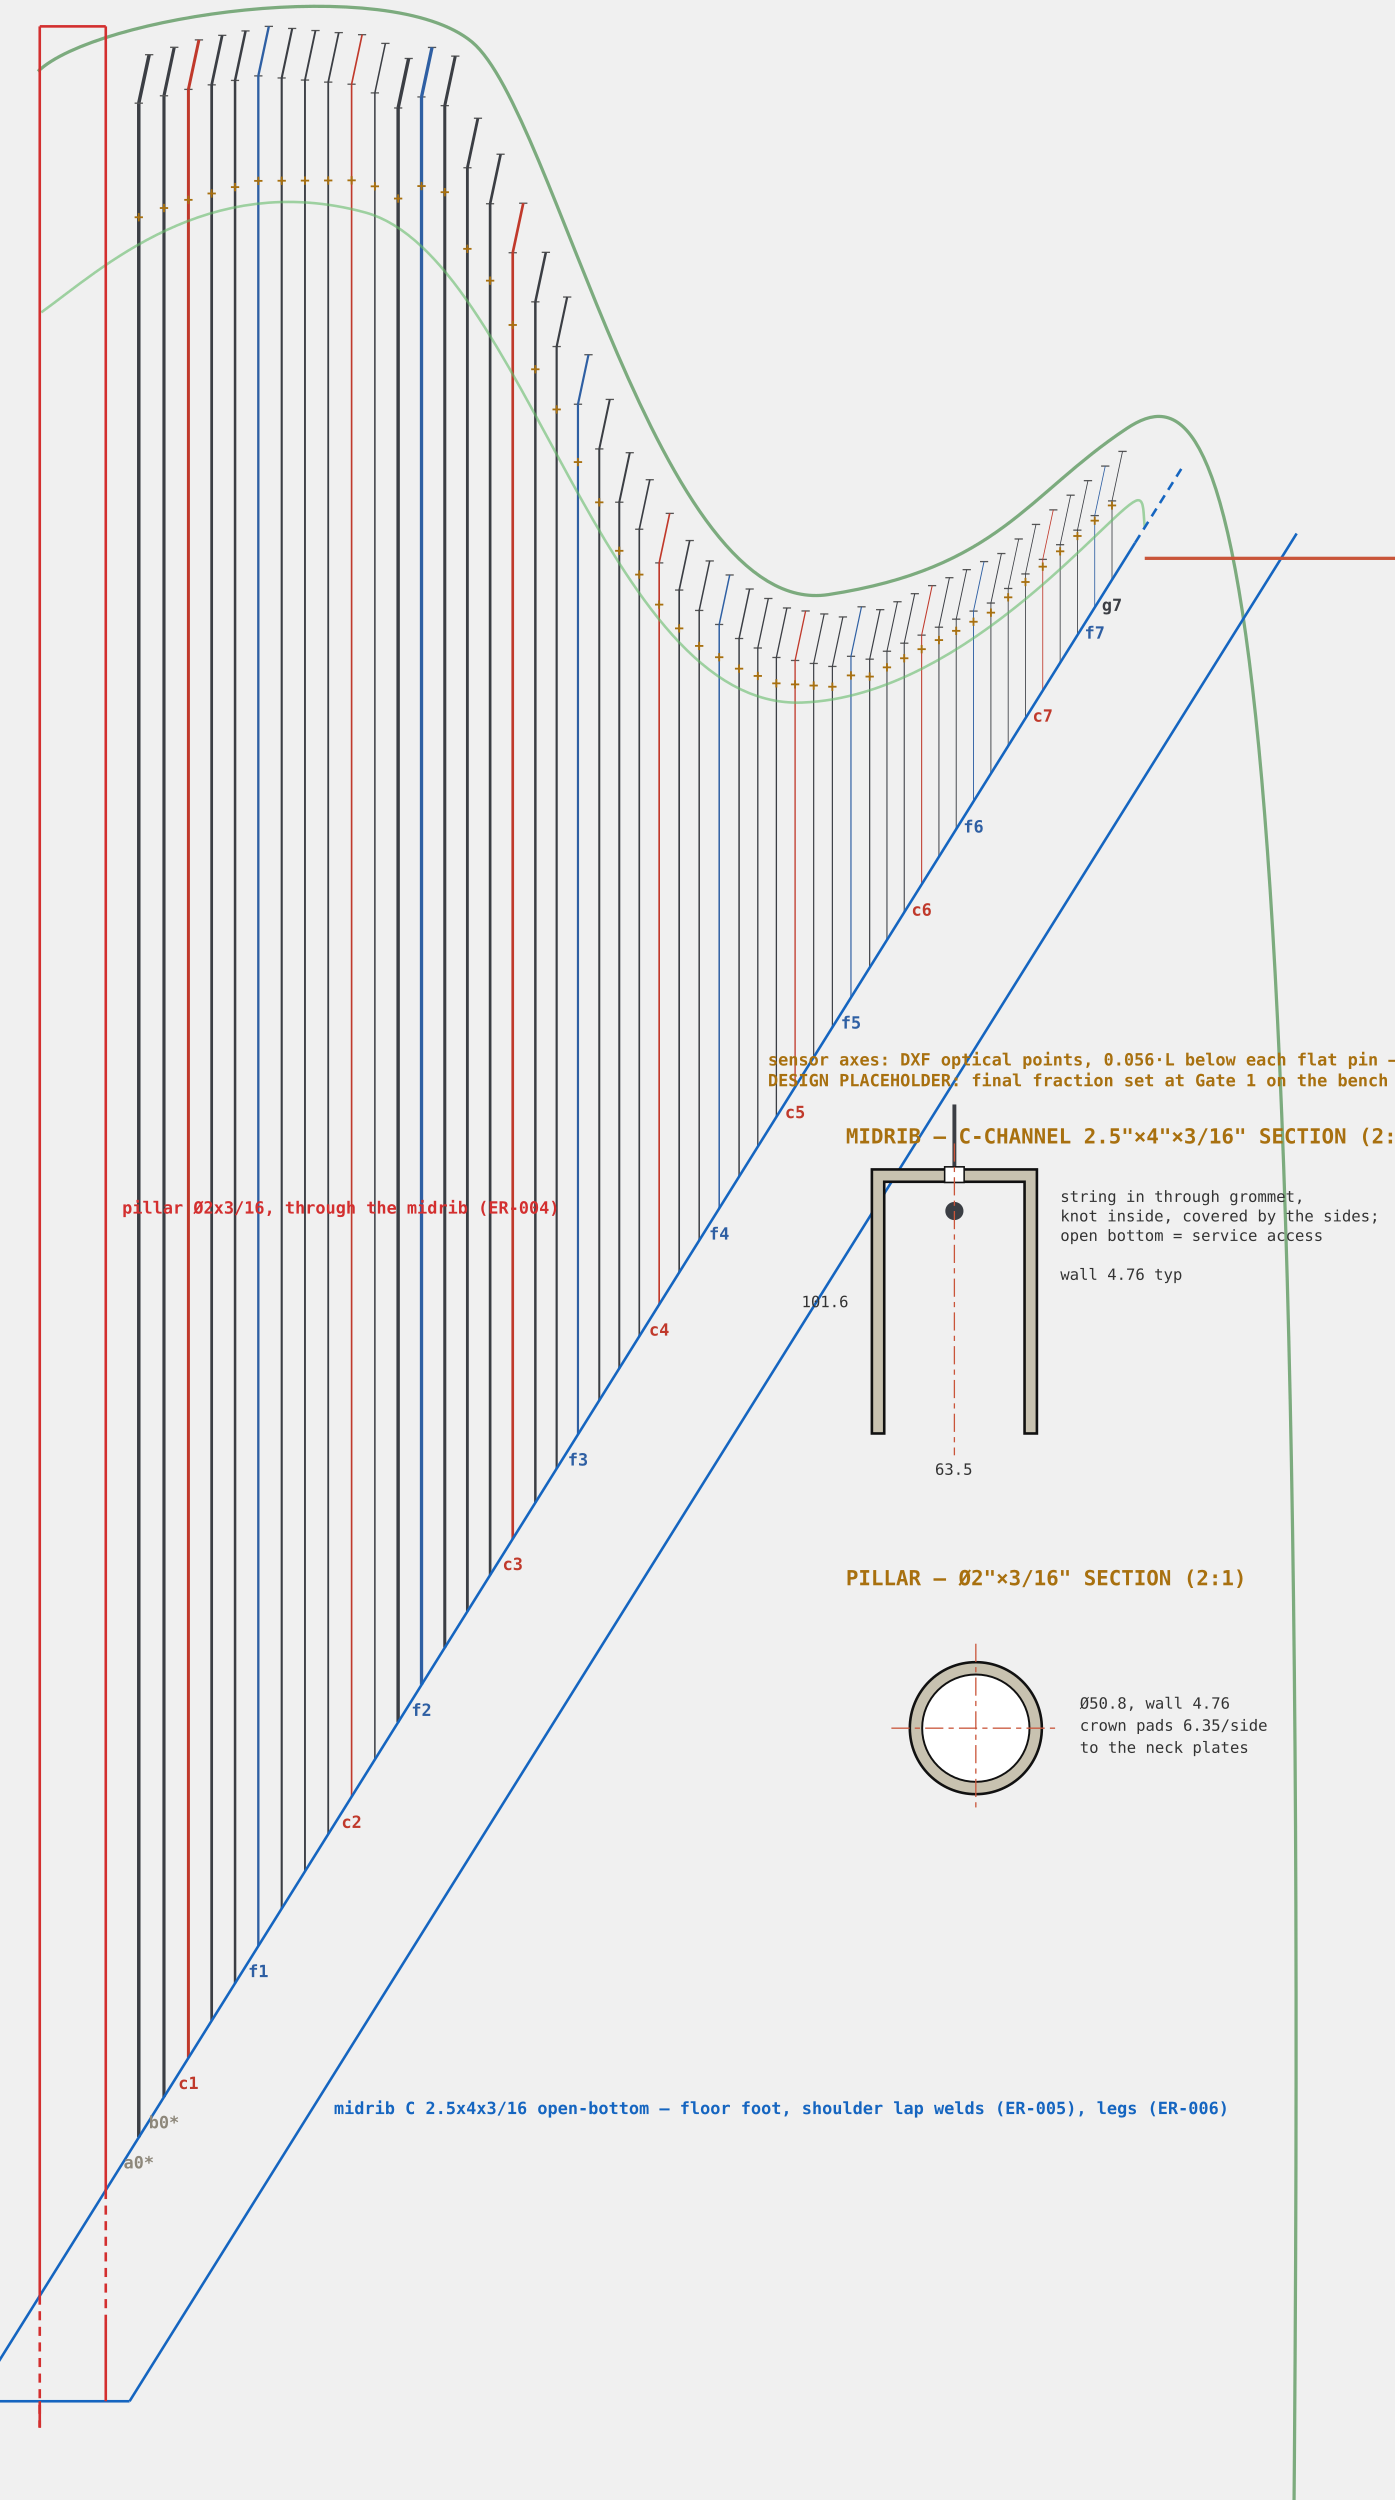
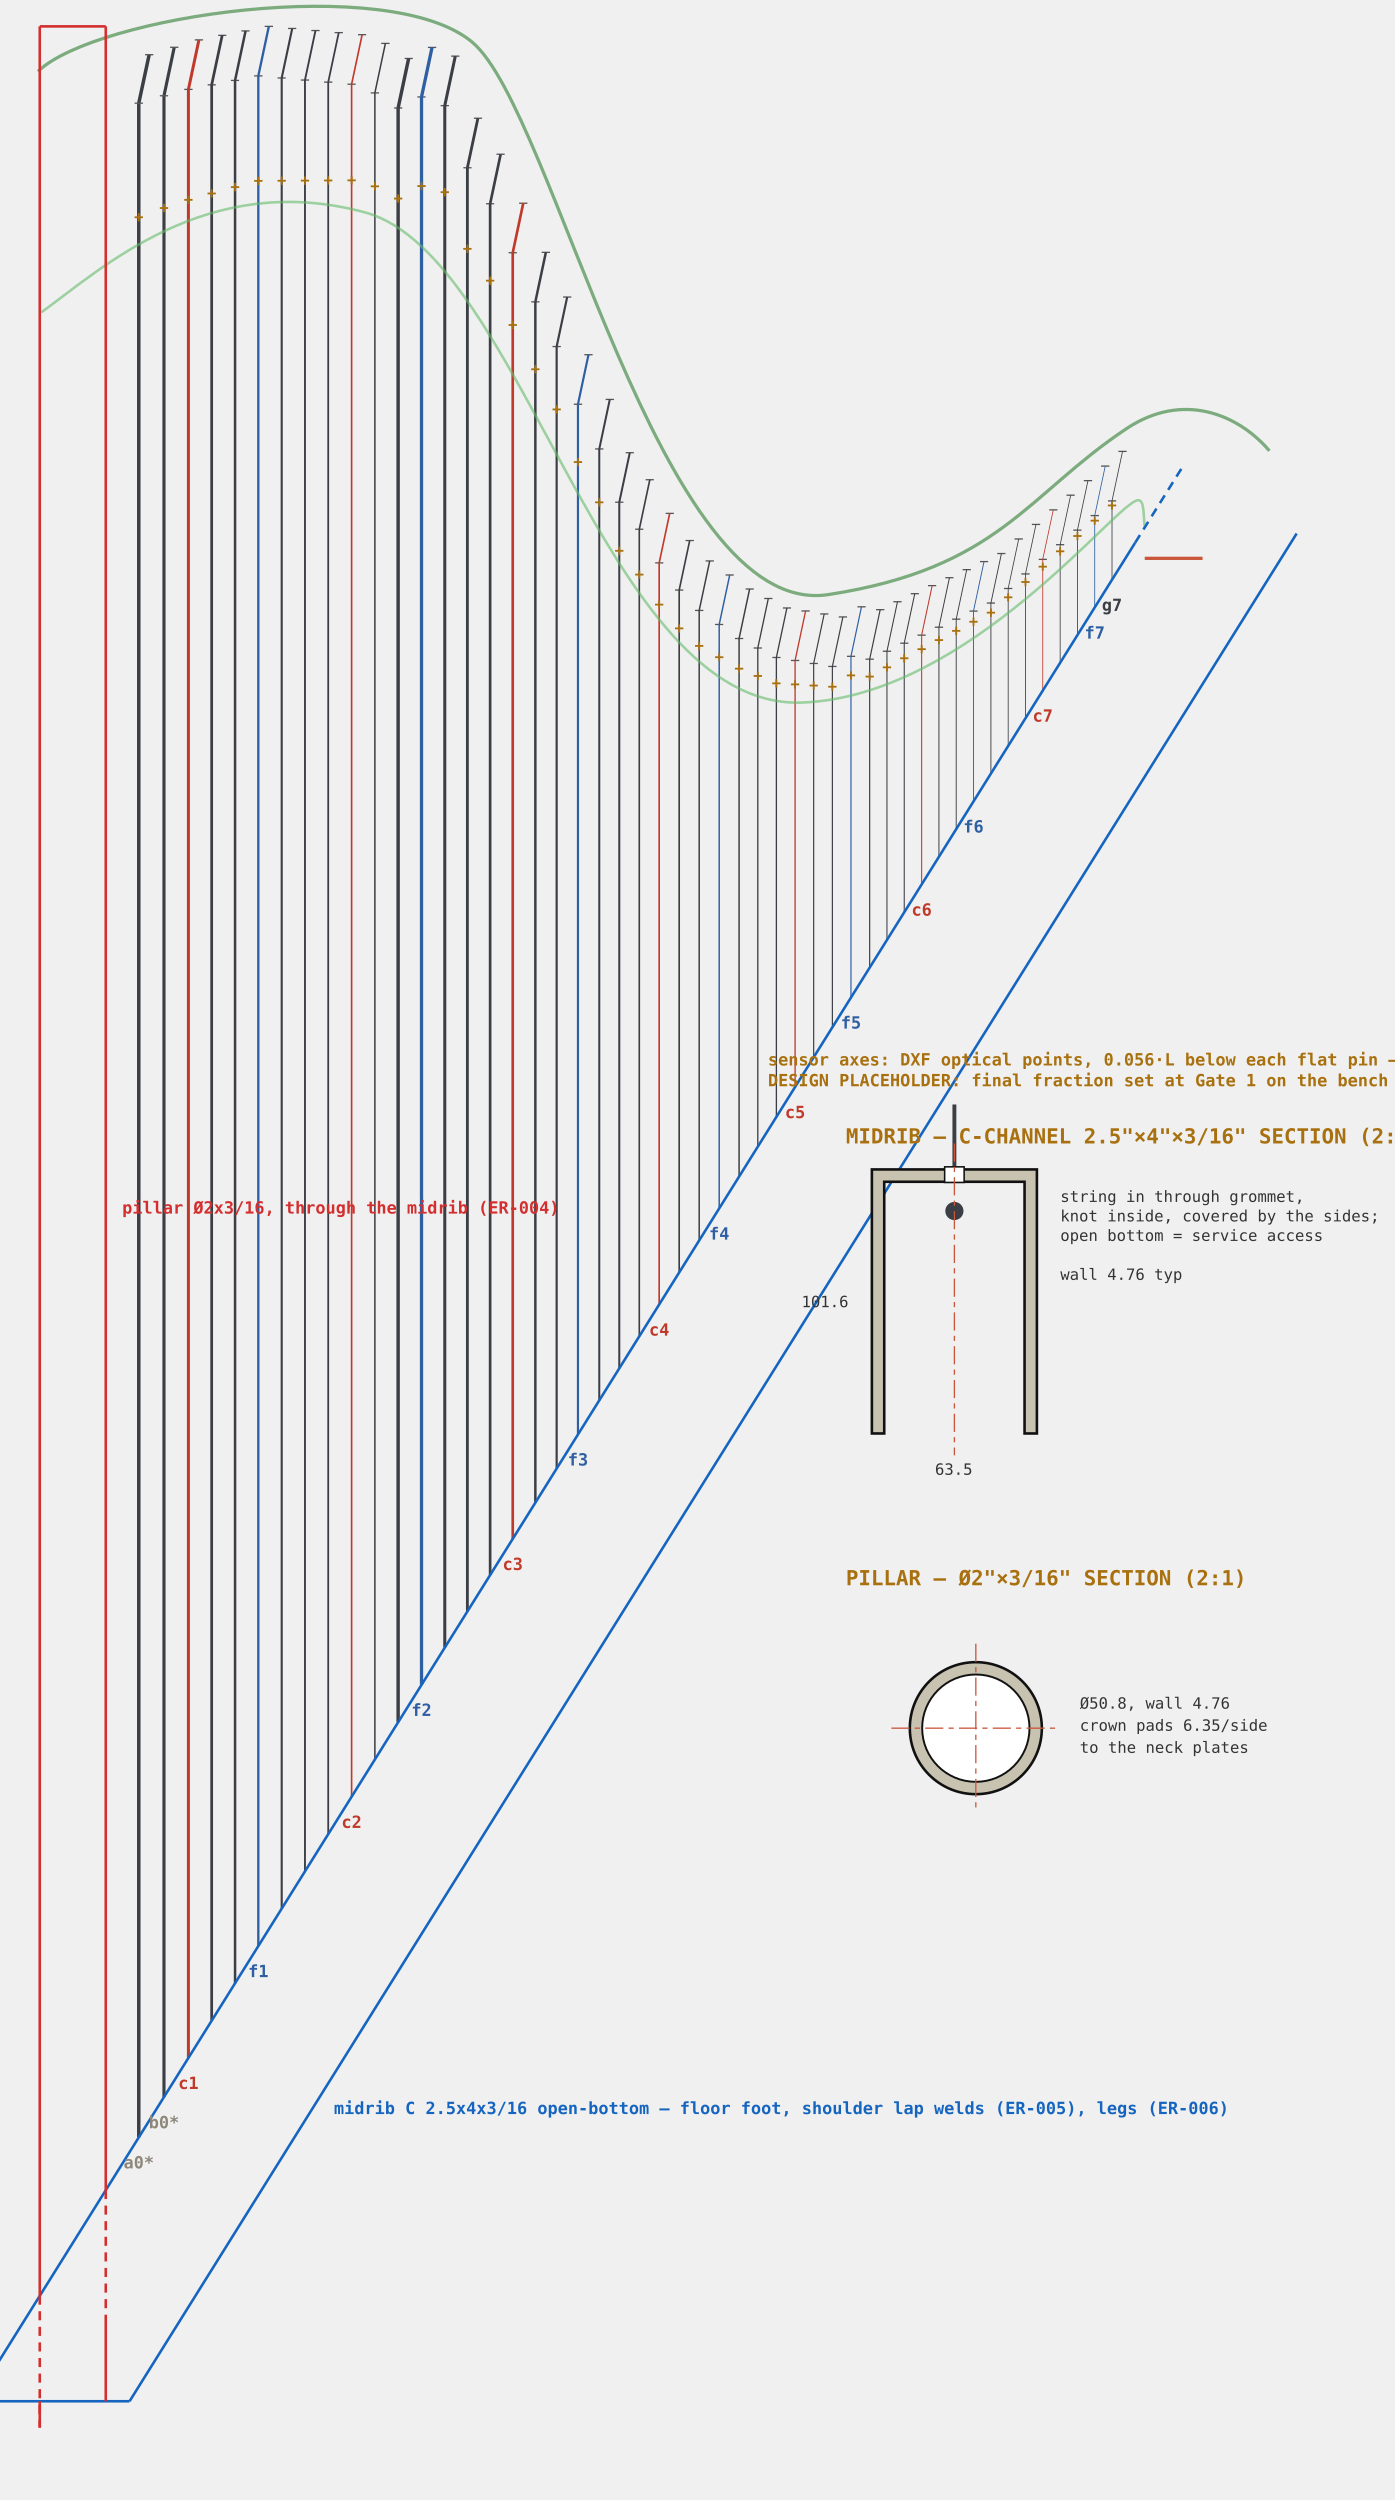
<svg xmlns="http://www.w3.org/2000/svg" width="1073mm" height="1924mm" viewBox="109 0 1073 1924" version="1.1" id="svg296">
  <defs id="defs296" />
  <style id="style1">.nl{font-size:13px;font-weight:700;font-family:ui-monospace,Menlo,Consolas,monospace}</style>
  <g stroke="#555" stroke-width="1.0" fill="none" id="g95">
    <line x1="250.8" y1="68.8" x2="257.2" y2="68.8" id="line2" />
    <line x1="258.9" y1="30.7" x2="265.3" y2="30.7" id="line3" />
    <line x1="268.8" y1="65.3" x2="275.1" y2="65.3" id="line4" />
    <line x1="276.9" y1="27.2" x2="283.2" y2="27.2" id="line5" />
    <line x1="286.7" y1="61.9" x2="293.0" y2="61.9" id="line6" />
    <line x1="294.8" y1="23.8" x2="301.1" y2="23.8" id="line7" />
    <line x1="304.6" y1="58.4" x2="311.0" y2="58.4" id="line8" />
    <line x1="312.7" y1="20.3" x2="319.1" y2="20.3" id="line9" />
    <line x1="322.6" y1="60.0" x2="328.9" y2="60.0" id="line10" />
    <line x1="330.7" y1="21.9" x2="337.0" y2="21.9" id="line11" />
    <line x1="340.5" y1="61.6" x2="346.9" y2="61.6" id="line12" />
    <line x1="348.6" y1="23.5" x2="355.0" y2="23.5" id="line13" />
    <line x1="358.4" y1="63.2" x2="364.8" y2="63.2" id="line14" />
    <line x1="366.5" y1="25.1" x2="372.9" y2="25.1" id="line15" />
    <line x1="376.4" y1="64.8" x2="382.7" y2="64.8" id="line16" />
    <line x1="384.5" y1="26.7" x2="390.8" y2="26.7" id="line17" />
    <line x1="394.3" y1="71.5" x2="400.7" y2="71.5" id="line18" />
    <line x1="402.4" y1="33.4" x2="408.8" y2="33.4" id="line19" />
    <line x1="412.3" y1="83.1" x2="418.6" y2="83.1" id="line20" />
    <line x1="420.4" y1="45.0" x2="426.7" y2="45.0" id="line21" />
    <line x1="430.2" y1="74.6" x2="436.5" y2="74.6" id="line22" />
    <line x1="438.3" y1="36.5" x2="444.7" y2="36.5" id="line23" />
    <line x1="448.1" y1="81.3" x2="454.5" y2="81.3" id="line24" />
    <line x1="456.2" y1="43.2" x2="462.6" y2="43.2" id="line25" />
    <line x1="465.6" y1="129.1" x2="471.9" y2="129.1" id="line26" />
    <line x1="473.7" y1="91.0" x2="480.0" y2="91.0" id="line27" />
    <line x1="483.0" y1="156.8" x2="489.3" y2="156.8" id="line28" />
    <line x1="491.1" y1="118.7" x2="497.4" y2="118.7" id="line29" />
    <line x1="500.4" y1="194.5" x2="506.8" y2="194.5" id="line30" />
    <line x1="508.5" y1="156.4" x2="514.9" y2="156.4" id="line31" />
    <line x1="517.8" y1="232.3" x2="524.2" y2="232.3" id="line32" />
    <line x1="525.9" y1="194.2" x2="532.3" y2="194.2" id="line33" />
    <line x1="534.2" y1="266.7" x2="540.6" y2="266.7" id="line34" />
    <line x1="542.3" y1="228.6" x2="548.7" y2="228.6" id="line35" />
    <line x1="550.6" y1="311.1" x2="557.0" y2="311.1" id="line36" />
    <line x1="558.7" y1="273.0" x2="565.1" y2="273.0" id="line37" />
    <line x1="567.0" y1="345.5" x2="573.4" y2="345.5" id="line38" />
    <line x1="575.1" y1="307.4" x2="581.5" y2="307.4" id="line39" />
    <line x1="582.4" y1="386.5" x2="588.8" y2="386.5" id="line40" />
    <line x1="590.5" y1="348.4" x2="596.8" y2="348.4" id="line41" />
    <line x1="597.8" y1="407.3" x2="604.1" y2="407.3" id="line42" />
    <line x1="605.9" y1="369.2" x2="612.2" y2="369.2" id="line43" />
    <line x1="613.2" y1="433.2" x2="619.5" y2="433.2" id="line44" />
    <line x1="621.3" y1="395.1" x2="627.6" y2="395.1" id="line45" />
    <line x1="628.5" y1="454.1" x2="634.9" y2="454.1" id="line46" />
    <line x1="636.6" y1="416.0" x2="643.0" y2="416.0" id="line47" />
    <line x1="643.9" y1="469.8" x2="650.3" y2="469.8" id="line48" />
    <line x1="652.0" y1="431.7" x2="658.4" y2="431.7" id="line49" />
    <line x1="659.3" y1="480.6" x2="665.6" y2="480.6" id="line50" />
    <line x1="667.4" y1="442.5" x2="673.7" y2="442.5" id="line51" />
    <line x1="674.6" y1="491.4" x2="681.0" y2="491.4" id="line52" />
    <line x1="682.8" y1="453.3" x2="689.1" y2="453.3" id="line53" />
    <line x1="689.0" y1="498.7" x2="695.4" y2="498.7" id="line54" />
    <line x1="697.1" y1="460.6" x2="703.5" y2="460.6" id="line55" />
    <line x1="703.4" y1="506.0" x2="709.7" y2="506.0" id="line56" />
    <line x1="711.5" y1="467.9" x2="717.8" y2="467.9" id="line57" />
    <line x1="717.7" y1="508.3" x2="724.1" y2="508.3" id="line58" />
    <line x1="725.8" y1="470.2" x2="732.2" y2="470.2" id="line59" />
    <line x1="732.1" y1="510.6" x2="738.4" y2="510.6" id="line60" />
    <line x1="740.2" y1="472.5" x2="746.5" y2="472.5" id="line61" />
    <line x1="746.4" y1="512.9" x2="752.8" y2="512.9" id="line62" />
    <line x1="754.5" y1="474.8" x2="760.9" y2="474.8" id="line63" />
    <line x1="760.8" y1="505.1" x2="767.1" y2="505.1" id="line64" />
    <line x1="768.9" y1="467.0" x2="775.2" y2="467.0" id="line65" />
    <line x1="775.1" y1="507.3" x2="781.5" y2="507.3" id="line66" />
    <line x1="783.2" y1="469.2" x2="789.6" y2="469.2" id="line67" />
    <line x1="788.4" y1="501.2" x2="794.8" y2="501.2" id="line68" />
    <line x1="796.5" y1="463.1" x2="802.9" y2="463.1" id="line69" />
    <line x1="801.8" y1="495.0" x2="808.1" y2="495.0" id="line70" />
    <line x1="809.9" y1="456.9" x2="816.2" y2="456.9" id="line71" />
    <line x1="815.1" y1="488.8" x2="821.4" y2="488.8" id="line72" />
    <line x1="823.2" y1="450.7" x2="829.5" y2="450.7" id="line73" />
    <line x1="828.4" y1="482.7" x2="834.8" y2="482.7" id="line74" />
    <line x1="836.5" y1="444.6" x2="842.8" y2="444.6" id="line75" />
    <line x1="841.7" y1="476.5" x2="848.1" y2="476.5" id="line76" />
    <line x1="849.8" y1="438.4" x2="856.2" y2="438.4" id="line77" />
    <line x1="855.1" y1="470.3" x2="861.4" y2="470.3" id="line78" />
    <line x1="863.2" y1="432.2" x2="869.5" y2="432.2" id="line79" />
    <line x1="868.4" y1="464.1" x2="874.7" y2="464.1" id="line80" />
    <line x1="876.5" y1="426.0" x2="882.8" y2="426.0" id="line81" />
    <line x1="881.7" y1="452.9" x2="888.1" y2="452.9" id="line82" />
    <line x1="889.8" y1="414.8" x2="896.2" y2="414.8" id="line83" />
    <line x1="895.0" y1="441.7" x2="901.4" y2="441.7" id="line84" />
    <line x1="903.1" y1="403.6" x2="909.5" y2="403.6" id="line85" />
    <line x1="908.4" y1="430.5" x2="914.7" y2="430.5" id="line86" />
    <line x1="916.5" y1="392.4" x2="922.8" y2="392.4" id="line87" />
    <line x1="921.7" y1="419.2" x2="928.0" y2="419.2" id="line88" />
    <line x1="929.8" y1="381.1" x2="936.1" y2="381.1" id="line89" />
    <line x1="935.0" y1="408.0" x2="941.3" y2="408.0" id="line90" />
    <line x1="943.1" y1="369.9" x2="949.5" y2="369.9" id="line91" />
    <line x1="948.3" y1="396.8" x2="954.7" y2="396.8" id="line92" />
    <line x1="956.4" y1="358.7" x2="962.8" y2="358.7" id="line93" />
    <line x1="961.7" y1="385.5" x2="968.0" y2="385.5" id="line94" />
    <line x1="969.7" y1="347.4" x2="976.1" y2="347.4" id="line95" />
  </g>
  <line x1="254.0" y1="68.8" x2="262.1" y2="30.7" stroke="#c0392b" stroke-width="2.311" id="line96" />
  <line x1="271.9" y1="65.3" x2="280.0" y2="27.2" stroke="#3b3e44" stroke-width="2.108" id="line97" />
  <line x1="289.9" y1="61.9" x2="298.0" y2="23.8" stroke="#3b3e44" stroke-width="1.930" id="line98" />
  <line x1="307.8" y1="58.4" x2="315.9" y2="20.3" stroke="#2e5fa3" stroke-width="1.803" id="line99" />
  <line x1="325.8" y1="60.0" x2="333.9" y2="21.9" stroke="#3b3e44" stroke-width="1.626" id="line100" />
  <line x1="343.7" y1="61.6" x2="351.8" y2="23.5" stroke="#3b3e44" stroke-width="1.448" id="line101" />
  <line x1="361.6" y1="63.2" x2="369.7" y2="25.1" stroke="#3b3e44" stroke-width="1.372" id="line102" />
  <line x1="379.6" y1="64.8" x2="387.7" y2="26.7" stroke="#c0392b" stroke-width="1.270" id="line103" />
  <line x1="397.5" y1="71.5" x2="405.6" y2="33.4" stroke="#3b3e44" stroke-width="1.168" id="line104" />
  <line x1="415.4" y1="83.1" x2="423.5" y2="45.0" stroke="#3b3e44" stroke-width="2.642" id="line105" />
  <line x1="433.4" y1="74.6" x2="441.5" y2="36.5" stroke="#2e5fa3" stroke-width="2.540" id="line106" />
  <line x1="451.3" y1="81.3" x2="459.4" y2="43.2" stroke="#3b3e44" stroke-width="2.337" id="line107" />
  <line x1="468.7" y1="129.1" x2="476.8" y2="91.0" stroke="#3b3e44" stroke-width="2.184" id="line108" />
  <line x1="486.2" y1="156.8" x2="494.3" y2="118.7" stroke="#3b3e44" stroke-width="2.057" id="line109" />
  <line x1="503.6" y1="194.5" x2="511.7" y2="156.4" stroke="#c0392b" stroke-width="2.057" id="line110" />
  <line x1="521.0" y1="232.3" x2="529.1" y2="194.2" stroke="#3b3e44" stroke-width="1.930" id="line111" />
  <line x1="537.4" y1="266.7" x2="545.5" y2="228.6" stroke="#3b3e44" stroke-width="1.676" id="line112" />
  <line x1="553.8" y1="311.1" x2="561.9" y2="273.0" stroke="#2e5fa3" stroke-width="1.676" id="line113" />
  <line x1="570.2" y1="345.5" x2="578.3" y2="307.4" stroke="#3b3e44" stroke-width="1.549" id="line114" />
  <line x1="585.6" y1="386.5" x2="593.7" y2="348.4" stroke="#3b3e44" stroke-width="1.549" id="line115" />
  <line x1="601.0" y1="407.3" x2="609.1" y2="369.2" stroke="#3b3e44" stroke-width="1.270" id="line116" />
  <line x1="616.3" y1="433.2" x2="624.4" y2="395.1" stroke="#c0392b" stroke-width="1.270" id="line117" />
  <line x1="631.7" y1="454.1" x2="639.8" y2="416.0" stroke="#3b3e44" stroke-width="1.270" id="line118" />
  <line x1="647.1" y1="469.8" x2="655.2" y2="431.7" stroke="#3b3e44" stroke-width="1.143" id="line119" />
  <line x1="662.5" y1="480.6" x2="670.6" y2="442.5" stroke="#2e5fa3" stroke-width="1.143" id="line120" />
  <line x1="677.8" y1="491.4" x2="685.9" y2="453.3" stroke="#3b3e44" stroke-width="1.143" id="line121" />
  <line x1="692.2" y1="498.7" x2="700.3" y2="460.6" stroke="#3b3e44" stroke-width="1.016" id="line122" />
  <line x1="706.5" y1="506.0" x2="714.6" y2="467.9" stroke="#3b3e44" stroke-width="1.016" id="line123" />
  <line x1="720.9" y1="508.3" x2="729.0" y2="470.2" stroke="#c0392b" stroke-width="1.016" id="line124" />
  <line x1="735.2" y1="510.6" x2="743.3" y2="472.5" stroke="#3b3e44" stroke-width="0.914" id="line125" />
  <line x1="749.6" y1="512.9" x2="757.7" y2="474.8" stroke="#3b3e44" stroke-width="0.914" id="line126" />
  <line x1="763.9" y1="505.1" x2="772.0" y2="467.0" stroke="#2e5fa3" stroke-width="0.914" id="line127" />
  <line x1="778.3" y1="507.3" x2="786.4" y2="469.2" stroke="#3b3e44" stroke-width="0.914" id="line128" />
  <line x1="791.6" y1="501.2" x2="799.7" y2="463.1" stroke="#3b3e44" stroke-width="0.813" id="line129" />
  <line x1="804.9" y1="495.0" x2="813.0" y2="456.9" stroke="#3b3e44" stroke-width="0.813" id="line130" />
  <line x1="818.3" y1="488.8" x2="826.4" y2="450.7" stroke="#c0392b" stroke-width="0.813" id="line131" />
  <line x1="831.6" y1="482.7" x2="839.7" y2="444.6" stroke="#3b3e44" stroke-width="0.762" id="line132" />
  <line x1="844.9" y1="476.5" x2="853.0" y2="438.4" stroke="#3b3e44" stroke-width="0.711" id="line133" />
  <line x1="858.2" y1="470.3" x2="866.3" y2="432.2" stroke="#2e5fa3" stroke-width="0.711" id="line134" />
  <line x1="871.6" y1="464.1" x2="879.7" y2="426.0" stroke="#3b3e44" stroke-width="0.711" id="line135" />
  <line x1="884.9" y1="452.9" x2="893.0" y2="414.8" stroke="#3b3e44" stroke-width="0.635" id="line136" />
  <line x1="898.2" y1="441.7" x2="906.3" y2="403.6" stroke="#3b3e44" stroke-width="0.635" id="line137" />
  <line x1="911.5" y1="430.5" x2="919.6" y2="392.4" stroke="#c0392b" stroke-width="0.635" id="line138" />
  <line x1="924.9" y1="419.2" x2="933.0" y2="381.1" stroke="#3b3e44" stroke-width="0.635" id="line139" />
  <line x1="938.2" y1="408.0" x2="946.3" y2="369.9" stroke="#3b3e44" stroke-width="0.635" id="line140" />
  <line x1="951.5" y1="396.8" x2="959.6" y2="358.7" stroke="#2e5fa3" stroke-width="0.635" id="line141" />
  <line x1="964.8" y1="385.5" x2="972.9" y2="347.4" stroke="#3b3e44" stroke-width="0.635" id="line142" />
  <line x1="964.8" y1="446.2" x2="964.8" y2="385.5" stroke="#3b3e44" stroke-width="0.635" id="line241">
    </line>
  <text x="964.8" y="470.2" class="nl" fill="#3b3e44" text-anchor="middle" id="text241">g7</text>
  <line x1="951.5" y1="467.5" x2="951.5" y2="396.8" stroke="#2e5fa3" stroke-width="0.635" id="line242">
    </line>
  <text x="951.5" y="491.5" class="nl" fill="#2e5fa3" text-anchor="middle" id="text242">f7</text>
  <line x1="938.2" y1="488.8" x2="938.2" y2="408.0" stroke="#3b3e44" stroke-width="0.635" id="line243">
    </line>
  <line x1="924.9" y1="510.1" x2="924.9" y2="419.2" stroke="#3b3e44" stroke-width="0.635" id="line244">
    </line>
  <line x1="911.5" y1="531.4" x2="911.5" y2="430.5" stroke="#c0392b" stroke-width="0.635" id="line245">
    </line>
  <text x="911.5" y="555.4" class="nl" fill="#c0392b" text-anchor="middle" id="text245">c7</text>
  <line x1="898.2" y1="552.8" x2="898.2" y2="441.7" stroke="#3b3e44" stroke-width="0.635" id="line246">
    </line>
  <line x1="884.9" y1="574.1" x2="884.9" y2="452.9" stroke="#3b3e44" stroke-width="0.635" id="line247">
    </line>
  <line x1="871.6" y1="595.4" x2="871.6" y2="464.1" stroke="#3b3e44" stroke-width="0.711" id="line248">
    </line>
  <line x1="858.2" y1="616.7" x2="858.2" y2="470.3" stroke="#2e5fa3" stroke-width="0.711" id="line249">
    </line>
  <text x="858.2" y="640.7" class="nl" fill="#2e5fa3" text-anchor="middle" id="text249">f6</text>
  <line x1="844.9" y1="638.1" x2="844.9" y2="476.5" stroke="#3b3e44" stroke-width="0.711" id="line250">
    </line>
  <line x1="831.6" y1="659.4" x2="831.6" y2="482.7" stroke="#3b3e44" stroke-width="0.762" id="line251">
    </line>
  <line x1="818.3" y1="680.7" x2="818.3" y2="488.8" stroke="#c0392b" stroke-width="0.813" id="line252">
    </line>
  <text x="818.3" y="704.7" class="nl" fill="#c0392b" text-anchor="middle" id="text252">c6</text>
  <line x1="804.9" y1="702.0" x2="804.9" y2="495.0" stroke="#3b3e44" stroke-width="0.813" id="line253">
    </line>
  <line x1="791.6" y1="723.4" x2="791.6" y2="501.2" stroke="#3b3e44" stroke-width="0.813" id="line254">
    </line>
  <line x1="778.3" y1="744.7" x2="778.3" y2="507.3" stroke="#3b3e44" stroke-width="0.914" id="line255">
    </line>
  <line x1="763.9" y1="767.6" x2="763.9" y2="505.1" stroke="#2e5fa3" stroke-width="0.914" id="line256">
    </line>
  <text x="763.9" y="791.6" class="nl" fill="#2e5fa3" text-anchor="middle" id="text256">f5</text>
  <line x1="749.6" y1="790.6" x2="749.6" y2="512.9" stroke="#3b3e44" stroke-width="0.914" id="line257">
    </line>
  <line x1="735.2" y1="813.6" x2="735.2" y2="510.6" stroke="#3b3e44" stroke-width="0.914" id="line258">
    </line>
  <line x1="720.9" y1="836.5" x2="720.9" y2="508.3" stroke="#c0392b" stroke-width="1.016" id="line259">
    </line>
  <text x="720.9" y="860.5" class="nl" fill="#c0392b" text-anchor="middle" id="text259">c5</text>
  <line x1="706.5" y1="859.5" x2="706.5" y2="506.0" stroke="#3b3e44" stroke-width="1.016" id="line260">
    </line>
  <line x1="692.2" y1="882.5" x2="692.2" y2="498.7" stroke="#3b3e44" stroke-width="1.016" id="line261">
    </line>
  <line x1="677.8" y1="905.4" x2="677.8" y2="491.4" stroke="#3b3e44" stroke-width="1.143" id="line262">
    </line>
  <line x1="662.5" y1="930.0" x2="662.5" y2="480.6" stroke="#2e5fa3" stroke-width="1.143" id="line263">
    </line>
  <text x="662.5" y="954.0" class="nl" fill="#2e5fa3" text-anchor="middle" id="text263">f4</text>
  <line x1="647.1" y1="954.6" x2="647.1" y2="469.8" stroke="#3b3e44" stroke-width="1.143" id="line264">
    </line>
  <line x1="631.7" y1="979.2" x2="631.7" y2="454.1" stroke="#3b3e44" stroke-width="1.270" id="line265">
    </line>
  <line x1="616.3" y1="1003.9" x2="616.3" y2="433.2" stroke="#c0392b" stroke-width="1.270" id="line266">
    </line>
  <text x="616.3" y="1027.9" class="nl" fill="#c0392b" text-anchor="middle" id="text266">c4</text>
  <line x1="601.0" y1="1028.5" x2="601.0" y2="407.3" stroke="#3b3e44" stroke-width="1.270" id="line267">
    </line>
  <line x1="585.6" y1="1053.1" x2="585.6" y2="386.5" stroke="#3b3e44" stroke-width="1.549" id="line268">
    </line>
  <line x1="570.2" y1="1077.7" x2="570.2" y2="345.5" stroke="#3b3e44" stroke-width="1.549" id="line269">
    </line>
  <line x1="553.8" y1="1103.9" x2="553.8" y2="311.1" stroke="#2e5fa3" stroke-width="1.676" id="line270">
    </line>
  <text x="553.8" y="1127.9" class="nl" fill="#2e5fa3" text-anchor="middle" id="text270">f3</text>
  <line x1="537.4" y1="1130.2" x2="537.4" y2="266.7" stroke="#3b3e44" stroke-width="1.676" id="line271">
    </line>
  <line x1="521.0" y1="1156.4" x2="521.0" y2="232.3" stroke="#3b3e44" stroke-width="1.930" id="line272">
    </line>
  <line x1="503.6" y1="1184.3" x2="503.6" y2="194.5" stroke="#c0392b" stroke-width="2.057" id="line273">
    </line>
  <text x="503.6" y="1208.3" class="nl" fill="#c0392b" text-anchor="middle" id="text273">c3</text>
  <line x1="486.2" y1="1212.2" x2="486.2" y2="156.8" stroke="#3b3e44" stroke-width="2.057" id="line274">
    </line>
  <line x1="468.7" y1="1240.1" x2="468.7" y2="129.1" stroke="#3b3e44" stroke-width="2.184" id="line275">
    </line>
  <line x1="451.3" y1="1267.9" x2="451.3" y2="81.3" stroke="#3b3e44" stroke-width="2.337" id="line276">
    </line>
  <line x1="433.4" y1="1296.6" x2="433.4" y2="74.6" stroke="#2e5fa3" stroke-width="2.540" id="line277">
    </line>
  <text x="433.4" y="1320.6" class="nl" fill="#2e5fa3" text-anchor="middle" id="text277">f2</text>
  <line x1="415.4" y1="1325.4" x2="415.4" y2="83.1" stroke="#3b3e44" stroke-width="2.642" id="line278">
    </line>
  <line x1="397.5" y1="1354.1" x2="397.5" y2="71.5" stroke="#3b3e44" stroke-width="1.168" id="line279">
    </line>
  <line x1="379.6" y1="1382.8" x2="379.6" y2="64.8" stroke="#c0392b" stroke-width="1.270" id="line280">
    </line>
  <text x="379.6" y="1406.8" class="nl" fill="#c0392b" text-anchor="middle" id="text280">c2</text>
  <line x1="361.6" y1="1411.5" x2="361.6" y2="63.2" stroke="#3b3e44" stroke-width="1.372" id="line281">
    </line>
  <line x1="343.7" y1="1440.2" x2="343.7" y2="61.6" stroke="#3b3e44" stroke-width="1.448" id="line282">
    </line>
  <line x1="325.8" y1="1468.9" x2="325.8" y2="60.0" stroke="#3b3e44" stroke-width="1.626" id="line283">
    </line>
  <line x1="307.8" y1="1497.6" x2="307.8" y2="58.4" stroke="#2e5fa3" stroke-width="1.803" id="line284">
    </line>
  <text x="307.8" y="1521.6" class="nl" fill="#2e5fa3" text-anchor="middle" id="text284">f1</text>
  <line x1="289.9" y1="1526.3" x2="289.9" y2="61.9" stroke="#3b3e44" stroke-width="1.930" id="line285">
    </line>
  <line x1="271.9" y1="1555.0" x2="271.9" y2="65.3" stroke="#3b3e44" stroke-width="2.108" id="line286">
    </line>
  <line x1="254.0" y1="1583.7" x2="254.0" y2="68.8" stroke="#c0392b" stroke-width="2.311" id="line287">
    </line>
  <text x="254.0" y="1607.7" class="nl" fill="#c0392b" text-anchor="middle" id="text287">c1</text>
  <line x1="235.2" y1="1613.9" x2="235.2" y2="73.7" stroke="#3b3e44" stroke-width="2.426" id="line288">
    </line>
  <line x1="235.2" y1="73.7" x2="243.1" y2="36.4" stroke="#3b3e44" stroke-width="2.426" id="line289" />
  <g stroke="#555" stroke-width="1.0" id="g291">
    <line x1="232.0" y1="73.7" x2="238.4" y2="73.7" id="line290" />
    <line x1="239.9" y1="36.4" x2="246.3" y2="36.4" id="line291" />
  </g>
  <line x1="215.8" y1="1644.8" x2="215.8" y2="79.4" stroke="#3b3e44" stroke-width="2.692" id="line292">
    </line>
  <line x1="215.8" y1="79.4" x2="223.8" y2="42.1" stroke="#3b3e44" stroke-width="2.692" id="line293" />
  <g stroke="#555" stroke-width="1.0" id="g295">
    <line x1="212.6" y1="79.4" x2="219.0" y2="79.4" id="line294" />
    <line x1="220.6" y1="42.1" x2="227.0" y2="42.1" id="line295" />
  </g>
-   <path d="M 138.22,54.935 C 182.636,12.264 408.329,-20.833 472.261,32.301 536.194,85.436 615.437,477.81 746.634,457.583 877.832,437.356 899.005,380.96 976.112,329.784 c 77.107,-51.176 152.567,44.684 124.313,1982.978" fill="none" stroke="#2e7d32" stroke-width="2.5" opacity="0.6" id="path295">
+   <path d="M 138.22,54.935 C 182.636,12.264 408.329,-20.833 472.261,32.301 536.194,85.436 615.437,477.81 746.634,457.583 877.832,437.356 899.005,380.96 976.112,329.784 c 43.036,-28.563 85.56,-11.322 109.823,17.18" fill="none" stroke="#2e7d32" stroke-width="2.5" opacity="0.6" id="path295">
    </path>
  <path d="m 140.746,240.416 c 46.266,-33.248 127.61,-109.938 249.248,-76.925 121.638,33.014 183.857,382.828 336.293,377.194 129.228,-4.776 242.909,-155.441 258.539,-155.713 5,-0.24 4,11 5.2,20.9" fill="none" stroke="#66bb6a" stroke-width="2" opacity="0.6" id="path296">
    </path>
  <g id="frame-members">
    <line x1="208.7" y1="1848.0" x2="1106.9" y2="410.6" stroke="#1565c0" stroke-width="2" />
    <line x1="88.9" y1="1848.0" x2="982.6" y2="417.7" stroke="#1565c0" stroke-width="2" />
    <line x1="982.6" y1="417.7" x2="1020.7" y2="356.7" stroke="#1565c0" stroke-width="2" stroke-dasharray="7 5" />
    <line x1="88.9" y1="1848.0" x2="208.7" y2="1848.0" stroke="#1565c0" stroke-width="2" />
    <line x1="139.6" y1="20.3" x2="139.6" y2="1766.7" stroke="#d32f2f" stroke-width="2" />
    <line x1="139.6" y1="1766.7" x2="139.6" y2="1868.3" stroke="#d32f2f" stroke-width="2" stroke-dasharray="7 5" />
    <line x1="139.6" y1="1868.3" x2="139.6" y2="1848.0" stroke="#d32f2f" stroke-width="2" />
    <line x1="190.4" y1="20.3" x2="190.4" y2="1685.4" stroke="#d32f2f" stroke-width="2" />
    <line x1="190.4" y1="1685.4" x2="190.4" y2="1787.0" stroke="#d32f2f" stroke-width="2" stroke-dasharray="7 5" />
    <line x1="190.4" y1="1787.0" x2="190.4" y2="1848.0" stroke="#d32f2f" stroke-width="2" />
    <line x1="139.6" y1="20.3" x2="190.4" y2="20.3" stroke="#d32f2f" stroke-width="2" />
    <text x="366" y="1627" style="font:700 13px monospace" fill="#1565c0">midrib C 2.5x4x3/16 open-bottom — floor foot, shoulder lap welds (ER-005), legs (ER-006)</text>
    <text x="203" y="934" style="font:700 13px monospace" fill="#d32f2f">pillar Ø2x3/16, through the midrib (ER-004)</text>
  </g>
  <g id="cross-sections">
    <text x="760" y="880" style="font:700 16px monospace" fill="#a8700f" id="text158">MIDRIB — C-CHANNEL 2.5"×4"×3/16" SECTION (2:1), OPEN BOTTOM</text>
    <path d="M780 1103.2 L780 900 L907 900 L907 1103.2 L897.5 1103.2 L897.5 909.5 L789.5 909.5 L789.5 1103.2 Z" fill="#c8c2b0" stroke="#111" stroke-width="2" id="path158" />
    <line x1="843.5" y1="850" x2="843.5" y2="900" stroke="#3b3e44" stroke-width="3" id="line158" />
    <rect x="836" y="898" width="15" height="12" fill="#ffffff" stroke="#111" stroke-width="1.2" id="rect158" />
    <circle cx="843.5" cy="932" r="7" fill="#3b3e44" id="circle158" />
    <line x1="843.5" y1="880" x2="843.5" y2="1120" stroke="#c9553a" stroke-width="1" stroke-dasharray="14 4 4 4" id="line159" />
    <text x="925" y="925" style="font:12px monospace" fill="#333" id="text159">string in through grommet,</text>
    <text x="925" y="940" style="font:12px monospace" fill="#333" id="text160">knot inside, covered by the sides;</text>
    <text x="925" y="955" style="font:12px monospace" fill="#333" id="text161">open bottom = service access</text>
    <text x="843" y="1135" style="font:12px monospace" fill="#333" text-anchor="middle" id="text162">63.5</text>
    <text x="762" y="1006" style="font:12px monospace" fill="#333" text-anchor="end" id="text163">101.6</text>
    <text x="925" y="985" style="font:12px monospace" fill="#333" id="text164">wall 4.76 typ</text>
    <text x="760" y="1220" style="font:700 16px monospace" fill="#a8700f" id="text165">PILLAR — Ø2"×3/16" SECTION (2:1)</text>
    <circle cx="860" cy="1330" r="50.8" fill="#c8c2b0" stroke="#111" stroke-width="2" id="circle165" />
    <circle cx="860" cy="1330" r="41.3" fill="#ffffff" stroke="#111" stroke-width="1.5" id="circle166" />
    <line x1="860" y1="1265" x2="860" y2="1395" stroke="#c9553a" stroke-width="1" stroke-dasharray="14 4 4 4" id="line166" />
    <line x1="795" y1="1330" x2="925" y2="1330" stroke="#c9553a" stroke-width="1" stroke-dasharray="14 4 4 4" id="line167" />
    <text x="940" y="1315" style="font:12px monospace" fill="#333" id="text167">Ø50.8, wall 4.76</text>
    <text x="940" y="1332" style="font:12px monospace" fill="#333" id="text168">crown pads 6.35/side</text>
    <text x="940" y="1349" style="font:12px monospace" fill="#333" id="text169">to the neck plates</text>
  </g>
  <g id="sensor-axes">
    <line x1="250.8" y1="153.8" x2="257.2" y2="153.8" stroke="#a8700f" stroke-width="1.4" id="line169" />
    <line x1="254.0" y1="150.6" x2="254.0" y2="157.0" stroke="#a8700f" stroke-width="1.4" id="line170" />
    <line x1="268.7" y1="148.9" x2="275.1" y2="148.9" stroke="#a8700f" stroke-width="1.4" id="line171" />
    <line x1="271.9" y1="145.7" x2="271.9" y2="152.1" stroke="#a8700f" stroke-width="1.4" id="line172" />
    <line x1="286.7" y1="144.0" x2="293.1" y2="144.0" stroke="#a8700f" stroke-width="1.4" id="line173" />
    <line x1="289.9" y1="140.8" x2="289.9" y2="147.2" stroke="#a8700f" stroke-width="1.4" id="line174" />
    <line x1="304.6" y1="139.2" x2="311.0" y2="139.2" stroke="#a8700f" stroke-width="1.4" id="line175" />
    <line x1="307.8" y1="136.0" x2="307.8" y2="142.4" stroke="#a8700f" stroke-width="1.4" id="line176" />
    <line x1="322.6" y1="139.1" x2="329.0" y2="139.1" stroke="#a8700f" stroke-width="1.4" id="line177" />
    <line x1="325.8" y1="135.9" x2="325.8" y2="142.3" stroke="#a8700f" stroke-width="1.4" id="line178" />
    <line x1="340.5" y1="139.0" x2="346.9" y2="139.0" stroke="#a8700f" stroke-width="1.4" id="line179" />
    <line x1="343.7" y1="135.8" x2="343.7" y2="142.2" stroke="#a8700f" stroke-width="1.4" id="line180" />
    <line x1="358.4" y1="138.9" x2="364.8" y2="138.9" stroke="#a8700f" stroke-width="1.4" id="line181" />
    <line x1="361.6" y1="135.7" x2="361.6" y2="142.1" stroke="#a8700f" stroke-width="1.4" id="line182" />
    <line x1="376.4" y1="138.8" x2="382.8" y2="138.8" stroke="#a8700f" stroke-width="1.4" id="line183" />
    <line x1="379.6" y1="135.6" x2="379.6" y2="142.0" stroke="#a8700f" stroke-width="1.4" id="line184" />
    <line x1="394.3" y1="143.4" x2="400.7" y2="143.4" stroke="#a8700f" stroke-width="1.4" id="line185" />
    <line x1="397.5" y1="140.2" x2="397.5" y2="146.6" stroke="#a8700f" stroke-width="1.4" id="line186" />
    <line x1="412.2" y1="152.8" x2="418.6" y2="152.8" stroke="#a8700f" stroke-width="1.4" id="line187" />
    <line x1="415.4" y1="149.6" x2="415.4" y2="156.0" stroke="#a8700f" stroke-width="1.4" id="line188" />
    <line x1="430.2" y1="143.2" x2="436.6" y2="143.2" stroke="#a8700f" stroke-width="1.4" id="line189" />
    <line x1="433.4" y1="140.0" x2="433.4" y2="146.4" stroke="#a8700f" stroke-width="1.4" id="line190" />
    <line x1="448.1" y1="147.9" x2="454.5" y2="147.9" stroke="#a8700f" stroke-width="1.4" id="line191" />
    <line x1="451.3" y1="144.7" x2="451.3" y2="151.1" stroke="#a8700f" stroke-width="1.4" id="line192" />
    <line x1="465.5" y1="191.5" x2="471.9" y2="191.5" stroke="#a8700f" stroke-width="1.4" id="line193" />
    <line x1="468.7" y1="188.3" x2="468.7" y2="194.7" stroke="#a8700f" stroke-width="1.4" id="line194" />
    <line x1="483.0" y1="216.0" x2="489.4" y2="216.0" stroke="#a8700f" stroke-width="1.4" id="line195" />
    <line x1="486.2" y1="212.8" x2="486.2" y2="219.2" stroke="#a8700f" stroke-width="1.4" id="line196" />
    <line x1="500.4" y1="250.1" x2="506.8" y2="250.1" stroke="#a8700f" stroke-width="1.4" id="line197" />
    <line x1="503.6" y1="246.9" x2="503.6" y2="253.3" stroke="#a8700f" stroke-width="1.4" id="line198" />
    <line x1="517.8" y1="284.2" x2="524.2" y2="284.2" stroke="#a8700f" stroke-width="1.4" id="line199" />
    <line x1="521.0" y1="281.0" x2="521.0" y2="287.4" stroke="#a8700f" stroke-width="1.4" id="line200" />
    <line x1="534.2" y1="315.1" x2="540.6" y2="315.1" stroke="#a8700f" stroke-width="1.4" id="line201" />
    <line x1="537.4" y1="311.9" x2="537.4" y2="318.3" stroke="#a8700f" stroke-width="1.4" id="line202" />
    <line x1="550.6" y1="355.6" x2="557.0" y2="355.6" stroke="#a8700f" stroke-width="1.4" id="line203" />
    <line x1="553.8" y1="352.4" x2="553.8" y2="358.8" stroke="#a8700f" stroke-width="1.4" id="line204" />
    <line x1="567.0" y1="386.6" x2="573.4" y2="386.6" stroke="#a8700f" stroke-width="1.4" id="line205" />
    <line x1="570.2" y1="383.4" x2="570.2" y2="389.8" stroke="#a8700f" stroke-width="1.4" id="line206" />
    <line x1="582.4" y1="423.9" x2="588.8" y2="423.9" stroke="#a8700f" stroke-width="1.4" id="line207" />
    <line x1="585.6" y1="420.7" x2="585.6" y2="427.1" stroke="#a8700f" stroke-width="1.4" id="line208" />
    <line x1="597.8" y1="442.2" x2="604.2" y2="442.2" stroke="#a8700f" stroke-width="1.4" id="line209" />
    <line x1="601.0" y1="439.0" x2="601.0" y2="445.4" stroke="#a8700f" stroke-width="1.4" id="line210" />
    <line x1="613.1" y1="465.3" x2="619.5" y2="465.3" stroke="#a8700f" stroke-width="1.4" id="line211" />
    <line x1="616.3" y1="462.1" x2="616.3" y2="468.5" stroke="#a8700f" stroke-width="1.4" id="line212" />
    <line x1="628.5" y1="483.6" x2="634.9" y2="483.6" stroke="#a8700f" stroke-width="1.4" id="line213" />
    <line x1="631.7" y1="480.4" x2="631.7" y2="486.8" stroke="#a8700f" stroke-width="1.4" id="line214" />
    <line x1="643.9" y1="497.1" x2="650.3" y2="497.1" stroke="#a8700f" stroke-width="1.4" id="line215" />
    <line x1="647.1" y1="493.9" x2="647.1" y2="500.3" stroke="#a8700f" stroke-width="1.4" id="line216" />
    <line x1="659.3" y1="505.8" x2="665.7" y2="505.8" stroke="#a8700f" stroke-width="1.4" id="line217" />
    <line x1="662.5" y1="502.6" x2="662.5" y2="509.0" stroke="#a8700f" stroke-width="1.4" id="line218" />
    <line x1="674.6" y1="514.6" x2="681.0" y2="514.6" stroke="#a8700f" stroke-width="1.4" id="line219" />
    <line x1="677.8" y1="511.4" x2="677.8" y2="517.8" stroke="#a8700f" stroke-width="1.4" id="line220" />
    <line x1="689.0" y1="520.2" x2="695.4" y2="520.2" stroke="#a8700f" stroke-width="1.4" id="line221" />
    <line x1="692.2" y1="517.0" x2="692.2" y2="523.4" stroke="#a8700f" stroke-width="1.4" id="line222" />
    <line x1="703.3" y1="525.9" x2="709.7" y2="525.9" stroke="#a8700f" stroke-width="1.4" id="line223" />
    <line x1="706.5" y1="522.7" x2="706.5" y2="529.1" stroke="#a8700f" stroke-width="1.4" id="line224" />
    <line x1="717.7" y1="526.7" x2="724.1" y2="526.7" stroke="#a8700f" stroke-width="1.4" id="line225" />
    <line x1="720.9" y1="523.5" x2="720.9" y2="529.9" stroke="#a8700f" stroke-width="1.4" id="line226" />
    <line x1="732.0" y1="527.6" x2="738.4" y2="527.6" stroke="#a8700f" stroke-width="1.4" id="line227" />
    <line x1="735.2" y1="524.4" x2="735.2" y2="530.8" stroke="#a8700f" stroke-width="1.4" id="line228" />
    <line x1="746.4" y1="528.5" x2="752.8" y2="528.5" stroke="#a8700f" stroke-width="1.4" id="line229" />
    <line x1="749.6" y1="525.3" x2="749.6" y2="531.7" stroke="#a8700f" stroke-width="1.4" id="line230" />
    <line x1="760.7" y1="519.8" x2="767.1" y2="519.8" stroke="#a8700f" stroke-width="1.4" id="line231" />
    <line x1="763.9" y1="516.6" x2="763.9" y2="523.0" stroke="#a8700f" stroke-width="1.4" id="line232" />
    <line x1="775.1" y1="520.7" x2="781.5" y2="520.7" stroke="#a8700f" stroke-width="1.4" id="line233" />
    <line x1="778.3" y1="517.5" x2="778.3" y2="523.9" stroke="#a8700f" stroke-width="1.4" id="line234" />
    <line x1="788.4" y1="513.6" x2="794.8" y2="513.6" stroke="#a8700f" stroke-width="1.4" id="line235" />
    <line x1="791.6" y1="510.4" x2="791.6" y2="516.8" stroke="#a8700f" stroke-width="1.4" id="line236" />
    <line x1="801.7" y1="506.6" x2="808.1" y2="506.6" stroke="#a8700f" stroke-width="1.4" id="line237" />
    <line x1="804.9" y1="503.4" x2="804.9" y2="509.8" stroke="#a8700f" stroke-width="1.4" id="line238" />
    <line x1="815.1" y1="499.6" x2="821.5" y2="499.6" stroke="#a8700f" stroke-width="1.4" id="line239" />
    <line x1="818.3" y1="496.4" x2="818.3" y2="502.8" stroke="#a8700f" stroke-width="1.4" id="line240" />
    <line x1="828.4" y1="492.6" x2="834.8" y2="492.6" stroke="#a8700f" stroke-width="1.4" id="line296" />
    <line x1="831.6" y1="489.4" x2="831.6" y2="495.8" stroke="#a8700f" stroke-width="1.4" id="line297" />
    <line x1="841.7" y1="485.5" x2="848.1" y2="485.5" stroke="#a8700f" stroke-width="1.4" id="line298" />
    <line x1="844.9" y1="482.3" x2="844.9" y2="488.7" stroke="#a8700f" stroke-width="1.4" id="line299" />
    <line x1="855.0" y1="478.5" x2="861.4" y2="478.5" stroke="#a8700f" stroke-width="1.4" id="line300" />
    <line x1="858.2" y1="475.3" x2="858.2" y2="481.7" stroke="#a8700f" stroke-width="1.4" id="line301" />
    <line x1="868.4" y1="471.5" x2="874.8" y2="471.5" stroke="#a8700f" stroke-width="1.4" id="line302" />
    <line x1="871.6" y1="468.3" x2="871.6" y2="474.7" stroke="#a8700f" stroke-width="1.4" id="line303" />
    <line x1="881.7" y1="459.7" x2="888.1" y2="459.7" stroke="#a8700f" stroke-width="1.4" id="line304" />
    <line x1="884.9" y1="456.5" x2="884.9" y2="462.9" stroke="#a8700f" stroke-width="1.4" id="line305" />
    <line x1="895.0" y1="447.9" x2="901.4" y2="447.9" stroke="#a8700f" stroke-width="1.4" id="line306" />
    <line x1="898.2" y1="444.7" x2="898.2" y2="451.1" stroke="#a8700f" stroke-width="1.4" id="line307" />
    <line x1="908.3" y1="436.1" x2="914.7" y2="436.1" stroke="#a8700f" stroke-width="1.4" id="line308" />
    <line x1="911.5" y1="432.9" x2="911.5" y2="439.3" stroke="#a8700f" stroke-width="1.4" id="line309" />
    <line x1="921.7" y1="424.3" x2="928.1" y2="424.3" stroke="#a8700f" stroke-width="1.4" id="line310" />
    <line x1="924.9" y1="421.1" x2="924.9" y2="427.5" stroke="#a8700f" stroke-width="1.4" id="line311" />
    <line x1="935.0" y1="412.5" x2="941.4" y2="412.5" stroke="#a8700f" stroke-width="1.4" id="line312" />
    <line x1="938.2" y1="409.3" x2="938.2" y2="415.7" stroke="#a8700f" stroke-width="1.4" id="line313" />
    <line x1="948.3" y1="400.7" x2="954.7" y2="400.7" stroke="#a8700f" stroke-width="1.4" id="line314" />
    <line x1="951.5" y1="397.5" x2="951.5" y2="403.9" stroke="#a8700f" stroke-width="1.4" id="line315" />
    <line x1="961.6" y1="389.0" x2="968.0" y2="389.0" stroke="#a8700f" stroke-width="1.4" id="line316" />
    <line x1="964.8" y1="385.8" x2="964.8" y2="392.2" stroke="#a8700f" stroke-width="1.4" id="line317" />
    <line x1="232.0" y1="160.1" x2="238.4" y2="160.1" stroke="#a8700f" stroke-width="1.4" id="line318" />
    <line x1="235.2" y1="156.9" x2="235.2" y2="163.3" stroke="#a8700f" stroke-width="1.4" id="line319" />
    <line x1="212.6" y1="167.2" x2="219.0" y2="167.2" stroke="#a8700f" stroke-width="1.4" id="line320" />
    <line x1="215.8" y1="164.0" x2="215.8" y2="170.4" stroke="#a8700f" stroke-width="1.4" id="line321" />
    <text x="700" y="820" style="font:700 13px monospace" fill="#a8700f" id="text321">sensor axes: DXF optical points, 0.056·L below each flat pin —</text>
    <text x="700" y="836" style="font:700 13px monospace" fill="#a8700f" id="text322">DESIGN PLACEHOLDER: final fraction set at Gate 1 on the bench (L/18..L/12)</text>
  </g>
-   <line id="shoulder-weld" x1="990.0" y1="429.7" x2="1200.0" y2="429.7" stroke="#c9553a" stroke-width="2.5" />
+   <line id="shoulder-weld" x1="990.0" y1="429.7" x2="1034.5" y2="429.7" stroke="#c9553a" stroke-width="2.5" />
  <text x="235.2" y="1637.9" class="nl" fill="#8d877a" text-anchor="middle" id="text291">b0*</text>
  <text x="215.8" y="1668.8" class="nl" fill="#8d877a" text-anchor="middle" id="text295">a0*</text>
</svg>
